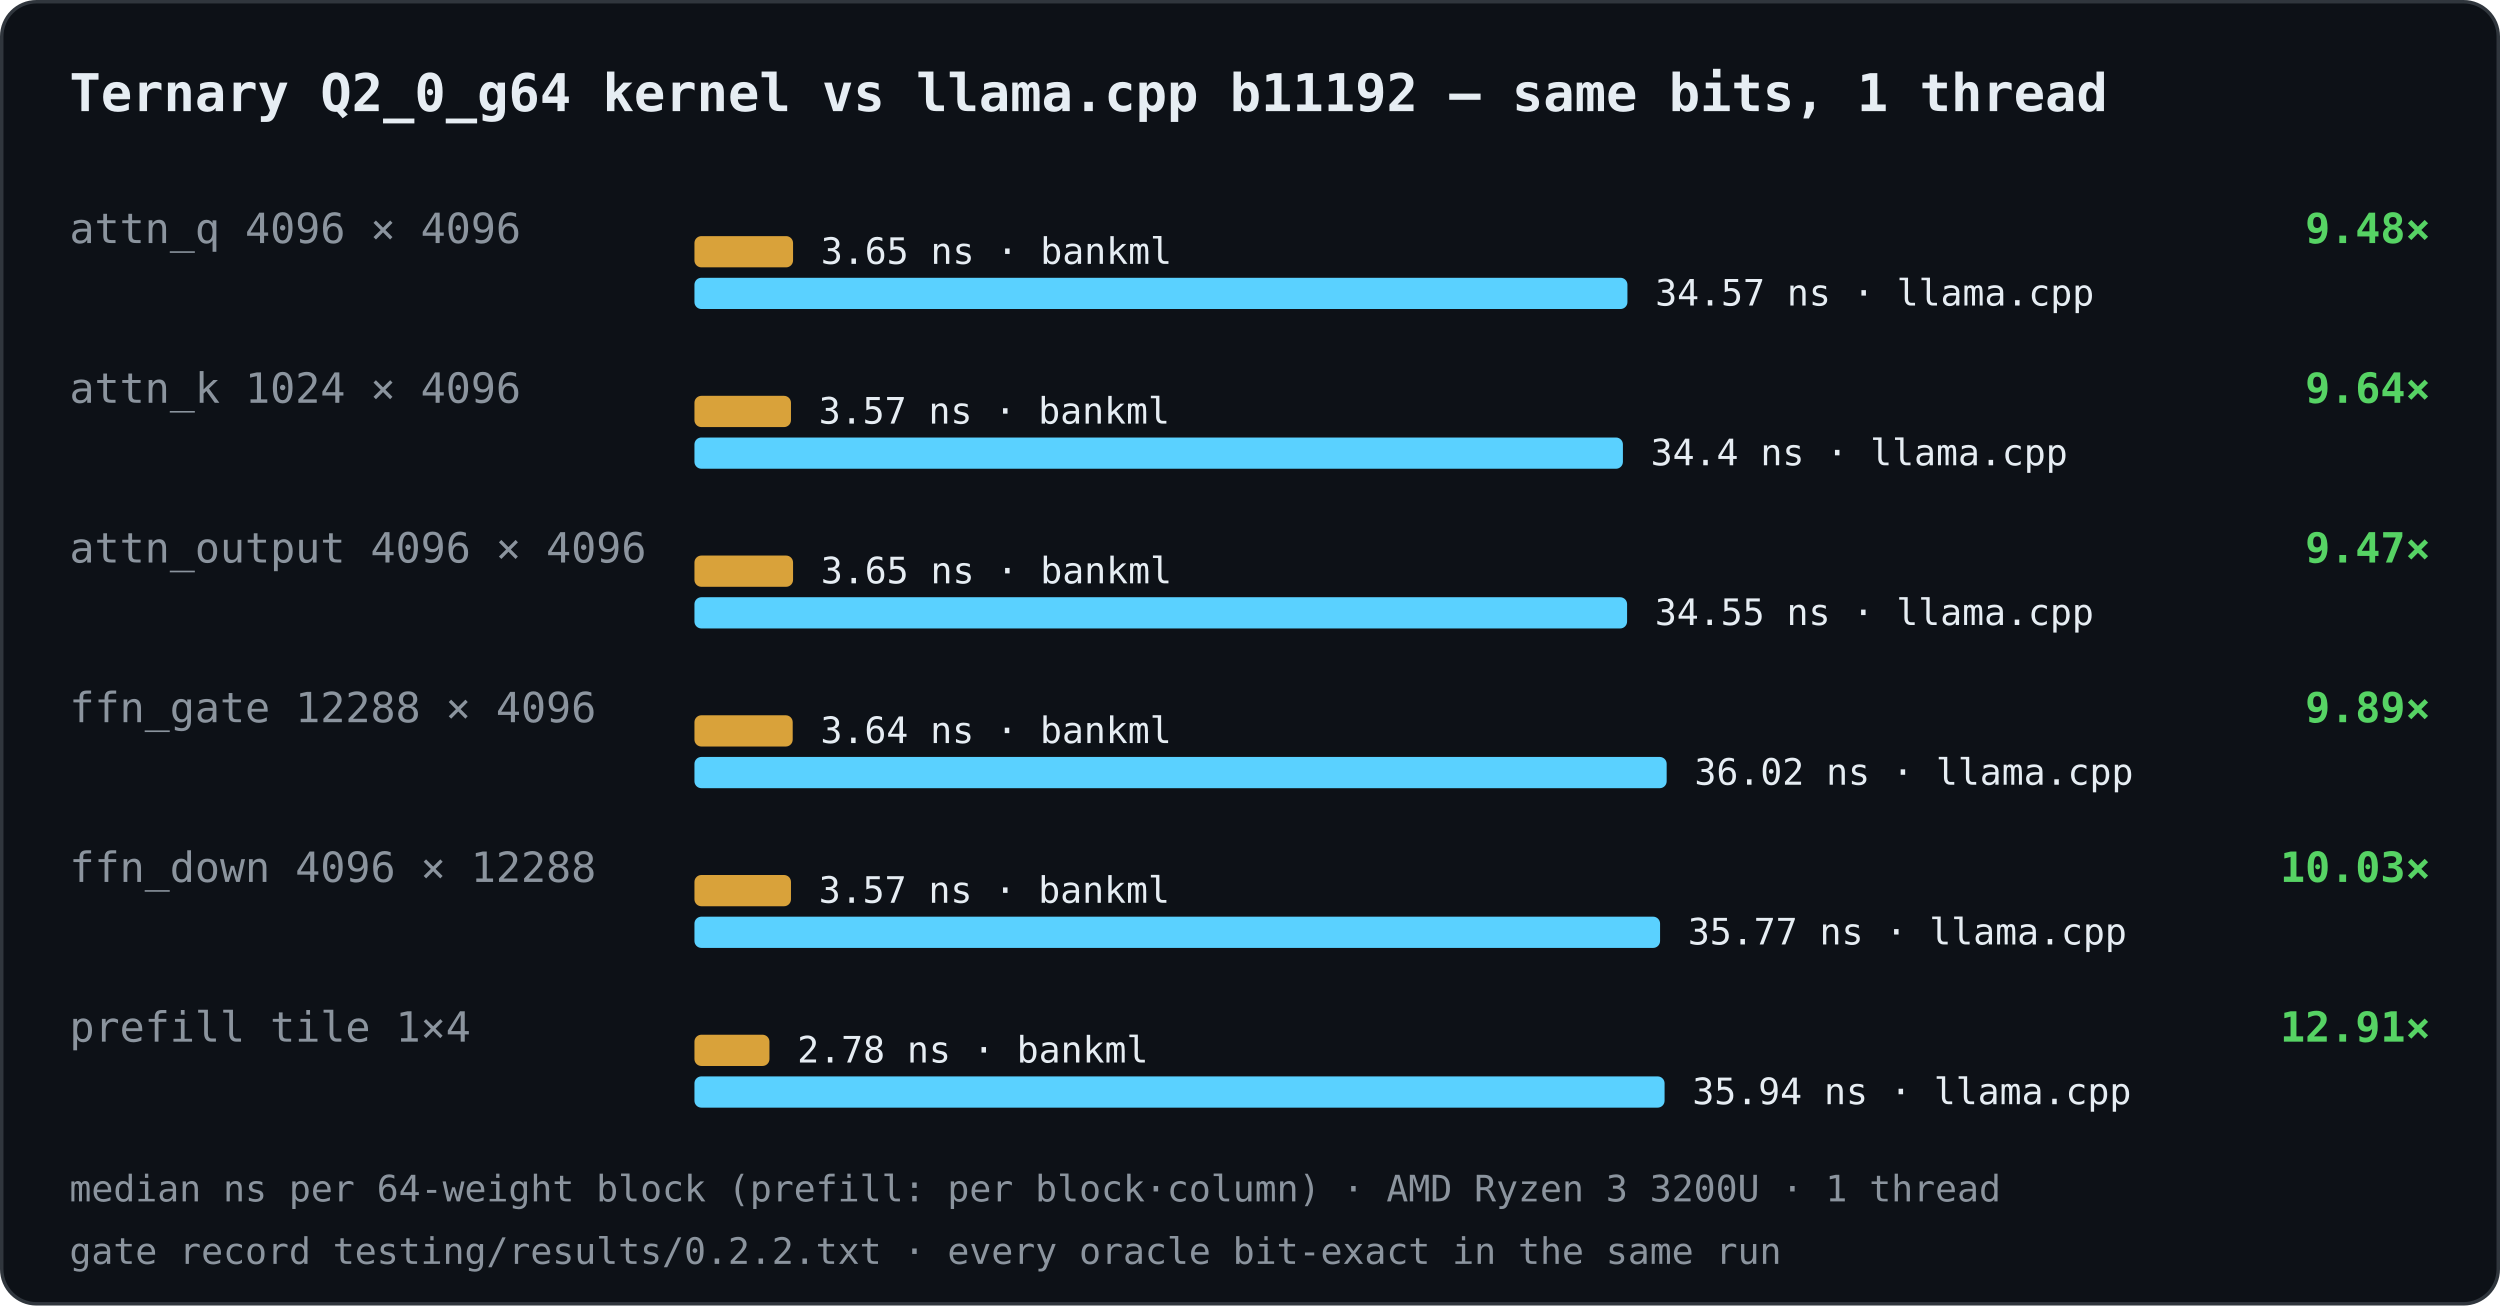
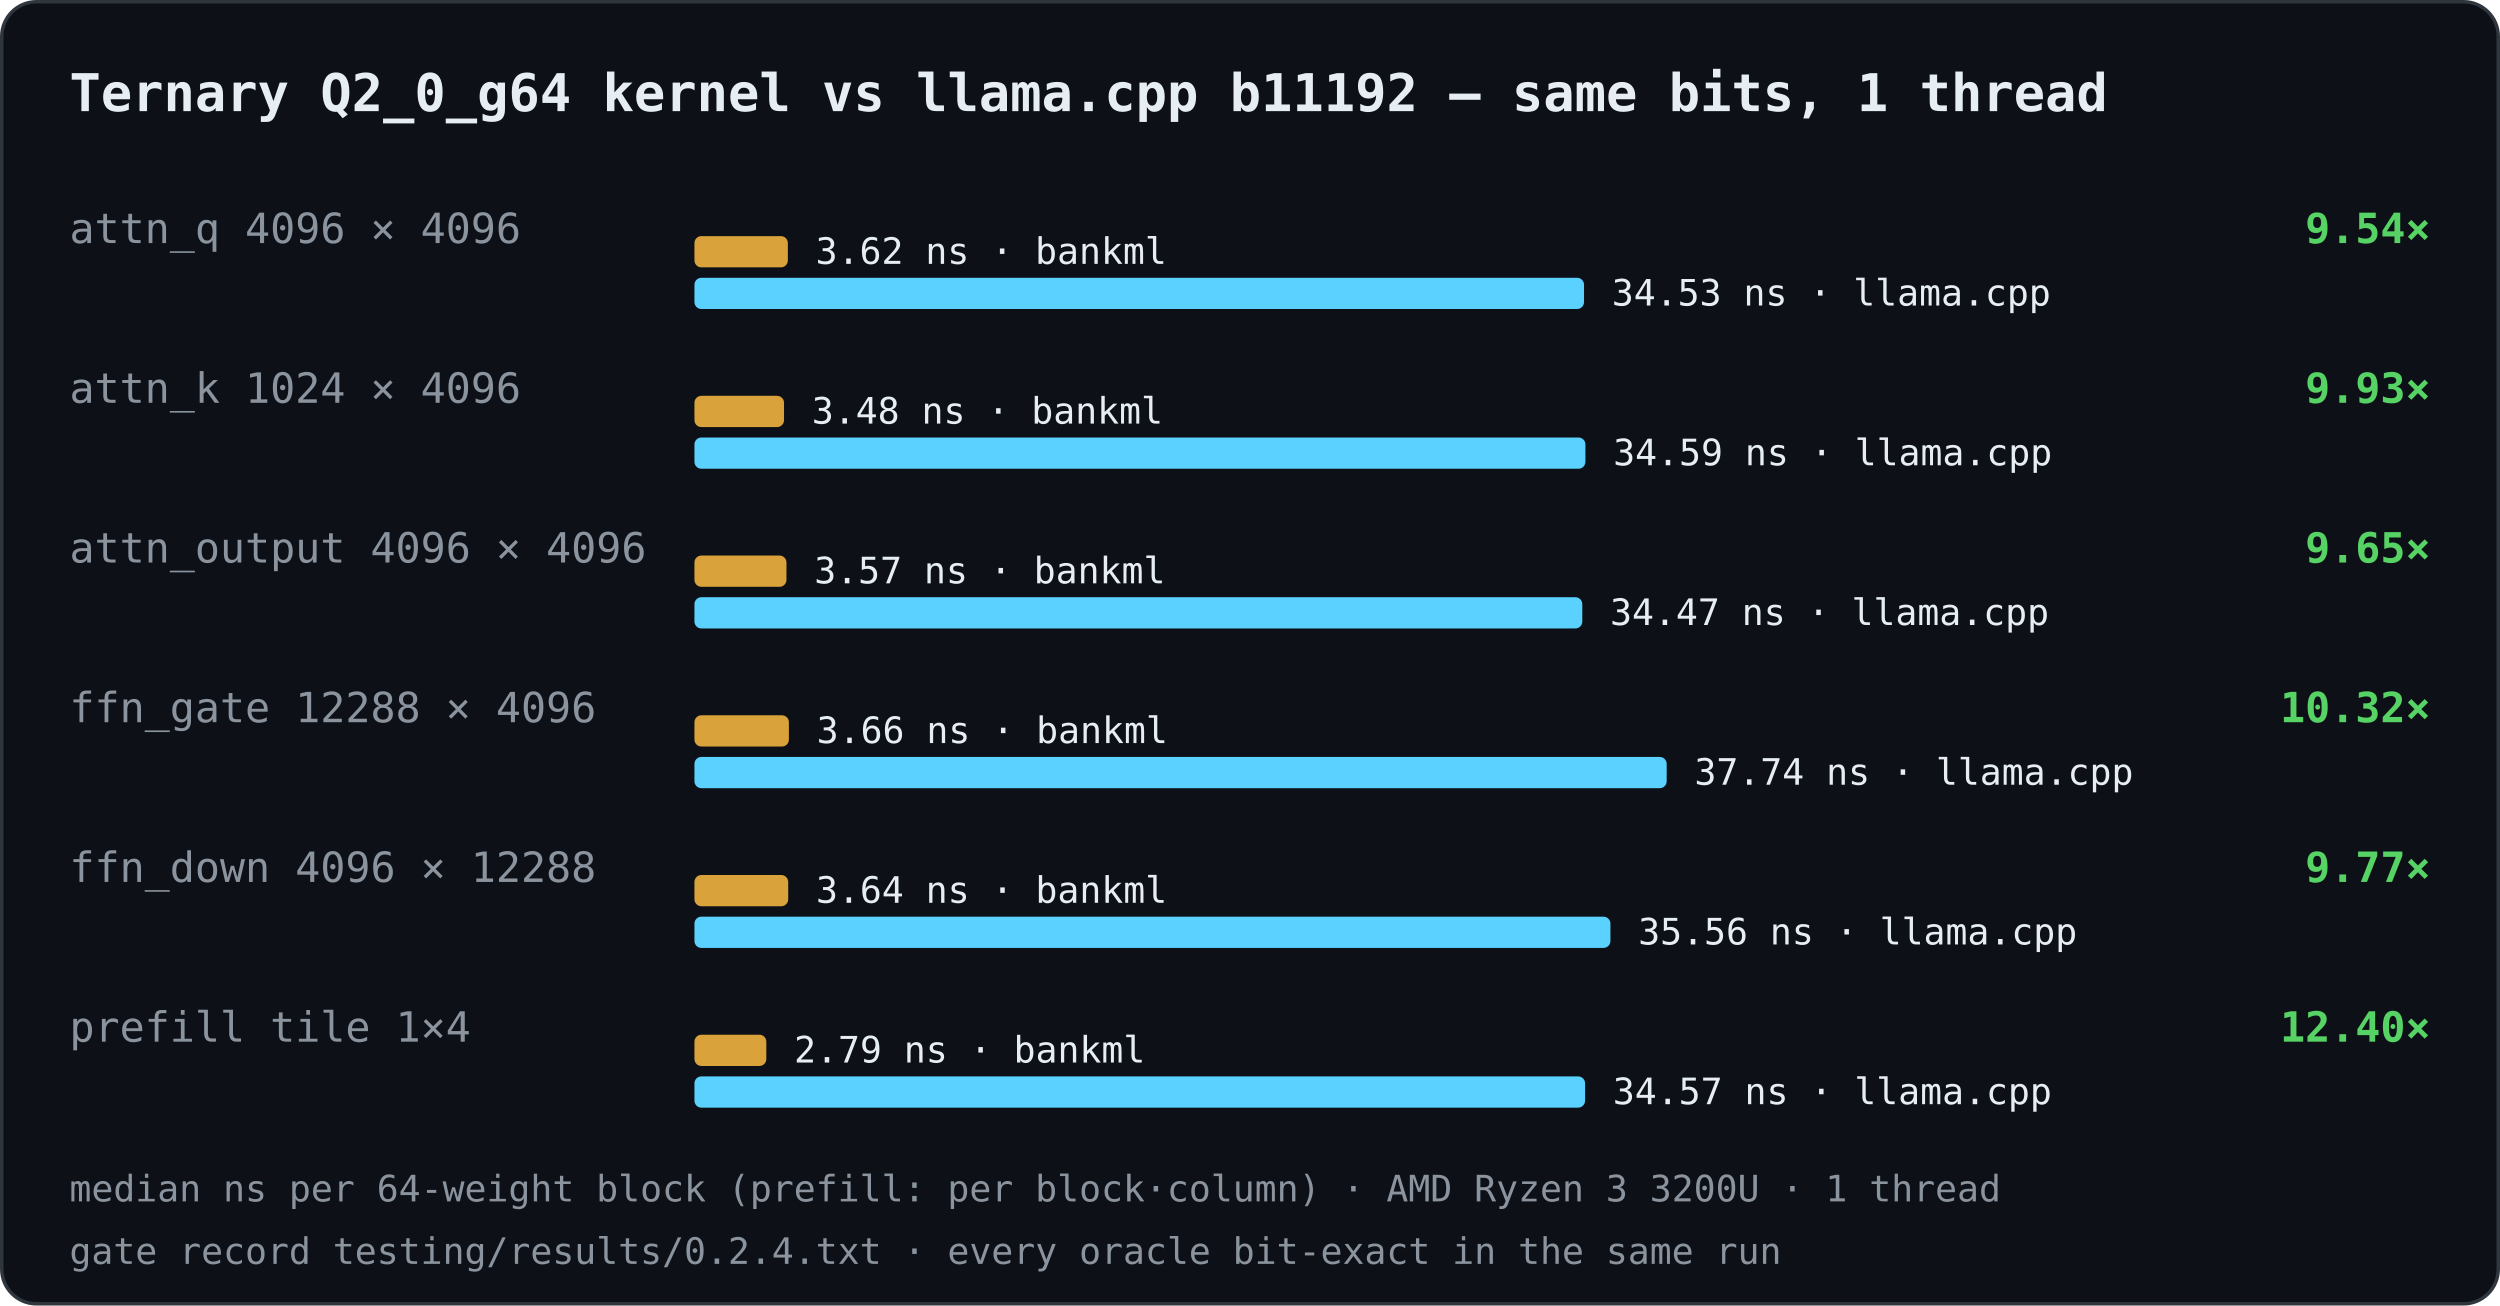
<svg xmlns="http://www.w3.org/2000/svg" width="720" height="376" viewBox="0 0 720 376" role="img" aria-label="Ternary Q2_0_g64 kernel vs llama.cpp b11192 — same bits, 1 thread">
  <rect x="0.5" y="0.5" width="719" height="375" rx="10" fill="#0d1117" stroke="#30363d" />
  <text x="20" y="32" font-family="ui-monospace,SFMono-Regular,Menlo,Consolas,monospace" font-size="15" font-weight="700" text-anchor="start" fill="#e6edf3">Ternary Q2_0_g64 kernel vs llama.cpp b11192 — same bits, 1 thread</text>
  <text x="20" y="70" font-family="ui-monospace,SFMono-Regular,Menlo,Consolas,monospace" font-size="12" font-weight="400" text-anchor="start" fill="#8b949e">attn_q 4096 × 4096</text>
-   <rect x="200" y="68" width="28.4" height="9" rx="2" fill="#D9A23A" />
-   <text x="236.4" y="76" font-family="ui-monospace,SFMono-Regular,Menlo,Consolas,monospace" font-size="10.5" font-weight="400" text-anchor="start" fill="#e6edf3">3.65 ns · bankml</text>
-   <rect x="200" y="80" width="268.7" height="9" rx="2" fill="#5AD1FF" />
-   <text x="476.7" y="88" font-family="ui-monospace,SFMono-Regular,Menlo,Consolas,monospace" font-size="10.5" font-weight="400" text-anchor="start" fill="#e6edf3">34.57 ns · llama.cpp</text>
-   <text x="700" y="70" font-family="ui-monospace,SFMono-Regular,Menlo,Consolas,monospace" font-size="12" font-weight="700" text-anchor="end" fill="#56D364">9.48×</text>
+   <rect x="200" y="68" width="26.9" height="9" rx="2" fill="#D9A23A" />
+   <text x="234.9" y="76" font-family="ui-monospace,SFMono-Regular,Menlo,Consolas,monospace" font-size="10.5" font-weight="400" text-anchor="start" fill="#e6edf3">3.62 ns · bankml</text>
+   <rect x="200" y="80" width="256.2" height="9" rx="2" fill="#5AD1FF" />
+   <text x="464.2" y="88" font-family="ui-monospace,SFMono-Regular,Menlo,Consolas,monospace" font-size="10.5" font-weight="400" text-anchor="start" fill="#e6edf3">34.53 ns · llama.cpp</text>
+   <text x="700" y="70" font-family="ui-monospace,SFMono-Regular,Menlo,Consolas,monospace" font-size="12" font-weight="700" text-anchor="end" fill="#56D364">9.54×</text>
  <text x="20" y="116" font-family="ui-monospace,SFMono-Regular,Menlo,Consolas,monospace" font-size="12" font-weight="400" text-anchor="start" fill="#8b949e">attn_k 1024 × 4096</text>
-   <rect x="200" y="114" width="27.8" height="9" rx="2" fill="#D9A23A" />
-   <text x="235.8" y="122" font-family="ui-monospace,SFMono-Regular,Menlo,Consolas,monospace" font-size="10.5" font-weight="400" text-anchor="start" fill="#e6edf3">3.57 ns · bankml</text>
-   <rect x="200" y="126" width="267.4" height="9" rx="2" fill="#5AD1FF" />
-   <text x="475.4" y="134" font-family="ui-monospace,SFMono-Regular,Menlo,Consolas,monospace" font-size="10.5" font-weight="400" text-anchor="start" fill="#e6edf3">34.4 ns · llama.cpp</text>
-   <text x="700" y="116" font-family="ui-monospace,SFMono-Regular,Menlo,Consolas,monospace" font-size="12" font-weight="700" text-anchor="end" fill="#56D364">9.64×</text>
+   <rect x="200" y="114" width="25.8" height="9" rx="2" fill="#D9A23A" />
+   <text x="233.8" y="122" font-family="ui-monospace,SFMono-Regular,Menlo,Consolas,monospace" font-size="10.5" font-weight="400" text-anchor="start" fill="#e6edf3">3.48 ns · bankml</text>
+   <rect x="200" y="126" width="256.6" height="9" rx="2" fill="#5AD1FF" />
+   <text x="464.6" y="134" font-family="ui-monospace,SFMono-Regular,Menlo,Consolas,monospace" font-size="10.5" font-weight="400" text-anchor="start" fill="#e6edf3">34.59 ns · llama.cpp</text>
+   <text x="700" y="116" font-family="ui-monospace,SFMono-Regular,Menlo,Consolas,monospace" font-size="12" font-weight="700" text-anchor="end" fill="#56D364">9.93×</text>
  <text x="20" y="162" font-family="ui-monospace,SFMono-Regular,Menlo,Consolas,monospace" font-size="12" font-weight="400" text-anchor="start" fill="#8b949e">attn_output 4096 × 4096</text>
-   <rect x="200" y="160" width="28.4" height="9" rx="2" fill="#D9A23A" />
-   <text x="236.4" y="168" font-family="ui-monospace,SFMono-Regular,Menlo,Consolas,monospace" font-size="10.5" font-weight="400" text-anchor="start" fill="#e6edf3">3.65 ns · bankml</text>
-   <rect x="200" y="172" width="268.6" height="9" rx="2" fill="#5AD1FF" />
-   <text x="476.6" y="180" font-family="ui-monospace,SFMono-Regular,Menlo,Consolas,monospace" font-size="10.5" font-weight="400" text-anchor="start" fill="#e6edf3">34.55 ns · llama.cpp</text>
-   <text x="700" y="162" font-family="ui-monospace,SFMono-Regular,Menlo,Consolas,monospace" font-size="12" font-weight="700" text-anchor="end" fill="#56D364">9.47×</text>
+   <rect x="200" y="160" width="26.5" height="9" rx="2" fill="#D9A23A" />
+   <text x="234.5" y="168" font-family="ui-monospace,SFMono-Regular,Menlo,Consolas,monospace" font-size="10.5" font-weight="400" text-anchor="start" fill="#e6edf3">3.57 ns · bankml</text>
+   <rect x="200" y="172" width="255.7" height="9" rx="2" fill="#5AD1FF" />
+   <text x="463.7" y="180" font-family="ui-monospace,SFMono-Regular,Menlo,Consolas,monospace" font-size="10.5" font-weight="400" text-anchor="start" fill="#e6edf3">34.47 ns · llama.cpp</text>
+   <text x="700" y="162" font-family="ui-monospace,SFMono-Regular,Menlo,Consolas,monospace" font-size="12" font-weight="700" text-anchor="end" fill="#56D364">9.65×</text>
  <text x="20" y="208" font-family="ui-monospace,SFMono-Regular,Menlo,Consolas,monospace" font-size="12" font-weight="400" text-anchor="start" fill="#8b949e">ffn_gate 12288 × 4096</text>
-   <rect x="200" y="206" width="28.3" height="9" rx="2" fill="#D9A23A" />
-   <text x="236.3" y="214" font-family="ui-monospace,SFMono-Regular,Menlo,Consolas,monospace" font-size="10.5" font-weight="400" text-anchor="start" fill="#e6edf3">3.64 ns · bankml</text>
+   <rect x="200" y="206" width="27.2" height="9" rx="2" fill="#D9A23A" />
+   <text x="235.2" y="214" font-family="ui-monospace,SFMono-Regular,Menlo,Consolas,monospace" font-size="10.5" font-weight="400" text-anchor="start" fill="#e6edf3">3.66 ns · bankml</text>
  <rect x="200" y="218" width="280.0" height="9" rx="2" fill="#5AD1FF" />
-   <text x="488.0" y="226" font-family="ui-monospace,SFMono-Regular,Menlo,Consolas,monospace" font-size="10.5" font-weight="400" text-anchor="start" fill="#e6edf3">36.02 ns · llama.cpp</text>
-   <text x="700" y="208" font-family="ui-monospace,SFMono-Regular,Menlo,Consolas,monospace" font-size="12" font-weight="700" text-anchor="end" fill="#56D364">9.89×</text>
+   <text x="488.0" y="226" font-family="ui-monospace,SFMono-Regular,Menlo,Consolas,monospace" font-size="10.5" font-weight="400" text-anchor="start" fill="#e6edf3">37.74 ns · llama.cpp</text>
+   <text x="700" y="208" font-family="ui-monospace,SFMono-Regular,Menlo,Consolas,monospace" font-size="12" font-weight="700" text-anchor="end" fill="#56D364">10.32×</text>
  <text x="20" y="254" font-family="ui-monospace,SFMono-Regular,Menlo,Consolas,monospace" font-size="12" font-weight="400" text-anchor="start" fill="#8b949e">ffn_down 4096 × 12288</text>
-   <rect x="200" y="252" width="27.8" height="9" rx="2" fill="#D9A23A" />
-   <text x="235.8" y="260" font-family="ui-monospace,SFMono-Regular,Menlo,Consolas,monospace" font-size="10.5" font-weight="400" text-anchor="start" fill="#e6edf3">3.57 ns · bankml</text>
-   <rect x="200" y="264" width="278.1" height="9" rx="2" fill="#5AD1FF" />
-   <text x="486.1" y="272" font-family="ui-monospace,SFMono-Regular,Menlo,Consolas,monospace" font-size="10.5" font-weight="400" text-anchor="start" fill="#e6edf3">35.77 ns · llama.cpp</text>
-   <text x="700" y="254" font-family="ui-monospace,SFMono-Regular,Menlo,Consolas,monospace" font-size="12" font-weight="700" text-anchor="end" fill="#56D364">10.03×</text>
+   <rect x="200" y="252" width="27.0" height="9" rx="2" fill="#D9A23A" />
+   <text x="235.0" y="260" font-family="ui-monospace,SFMono-Regular,Menlo,Consolas,monospace" font-size="10.5" font-weight="400" text-anchor="start" fill="#e6edf3">3.64 ns · bankml</text>
+   <rect x="200" y="264" width="263.8" height="9" rx="2" fill="#5AD1FF" />
+   <text x="471.8" y="272" font-family="ui-monospace,SFMono-Regular,Menlo,Consolas,monospace" font-size="10.5" font-weight="400" text-anchor="start" fill="#e6edf3">35.56 ns · llama.cpp</text>
+   <text x="700" y="254" font-family="ui-monospace,SFMono-Regular,Menlo,Consolas,monospace" font-size="12" font-weight="700" text-anchor="end" fill="#56D364">9.77×</text>
  <text x="20" y="300" font-family="ui-monospace,SFMono-Regular,Menlo,Consolas,monospace" font-size="12" font-weight="400" text-anchor="start" fill="#8b949e">prefill tile 1×4</text>
-   <rect x="200" y="298" width="21.6" height="9" rx="2" fill="#D9A23A" />
-   <text x="229.6" y="306" font-family="ui-monospace,SFMono-Regular,Menlo,Consolas,monospace" font-size="10.5" font-weight="400" text-anchor="start" fill="#e6edf3">2.78 ns · bankml</text>
-   <rect x="200" y="310" width="279.4" height="9" rx="2" fill="#5AD1FF" />
-   <text x="487.4" y="318" font-family="ui-monospace,SFMono-Regular,Menlo,Consolas,monospace" font-size="10.5" font-weight="400" text-anchor="start" fill="#e6edf3">35.94 ns · llama.cpp</text>
-   <text x="700" y="300" font-family="ui-monospace,SFMono-Regular,Menlo,Consolas,monospace" font-size="12" font-weight="700" text-anchor="end" fill="#56D364">12.91×</text>
+   <rect x="200" y="298" width="20.7" height="9" rx="2" fill="#D9A23A" />
+   <text x="228.7" y="306" font-family="ui-monospace,SFMono-Regular,Menlo,Consolas,monospace" font-size="10.5" font-weight="400" text-anchor="start" fill="#e6edf3">2.79 ns · bankml</text>
+   <rect x="200" y="310" width="256.5" height="9" rx="2" fill="#5AD1FF" />
+   <text x="464.5" y="318" font-family="ui-monospace,SFMono-Regular,Menlo,Consolas,monospace" font-size="10.5" font-weight="400" text-anchor="start" fill="#e6edf3">34.57 ns · llama.cpp</text>
+   <text x="700" y="300" font-family="ui-monospace,SFMono-Regular,Menlo,Consolas,monospace" font-size="12" font-weight="700" text-anchor="end" fill="#56D364">12.40×</text>
  <text x="20" y="346" font-family="ui-monospace,SFMono-Regular,Menlo,Consolas,monospace" font-size="10.5" font-weight="400" text-anchor="start" fill="#8b949e">median ns per 64-weight block (prefill: per block·column) · AMD Ryzen 3 3200U · 1 thread</text>
-   <text x="20" y="364" font-family="ui-monospace,SFMono-Regular,Menlo,Consolas,monospace" font-size="10.5" font-weight="400" text-anchor="start" fill="#8b949e">gate record testing/results/0.2.2.txt · every oracle bit-exact in the same run</text>
+   <text x="20" y="364" font-family="ui-monospace,SFMono-Regular,Menlo,Consolas,monospace" font-size="10.5" font-weight="400" text-anchor="start" fill="#8b949e">gate record testing/results/0.2.4.txt · every oracle bit-exact in the same run</text>
</svg>
